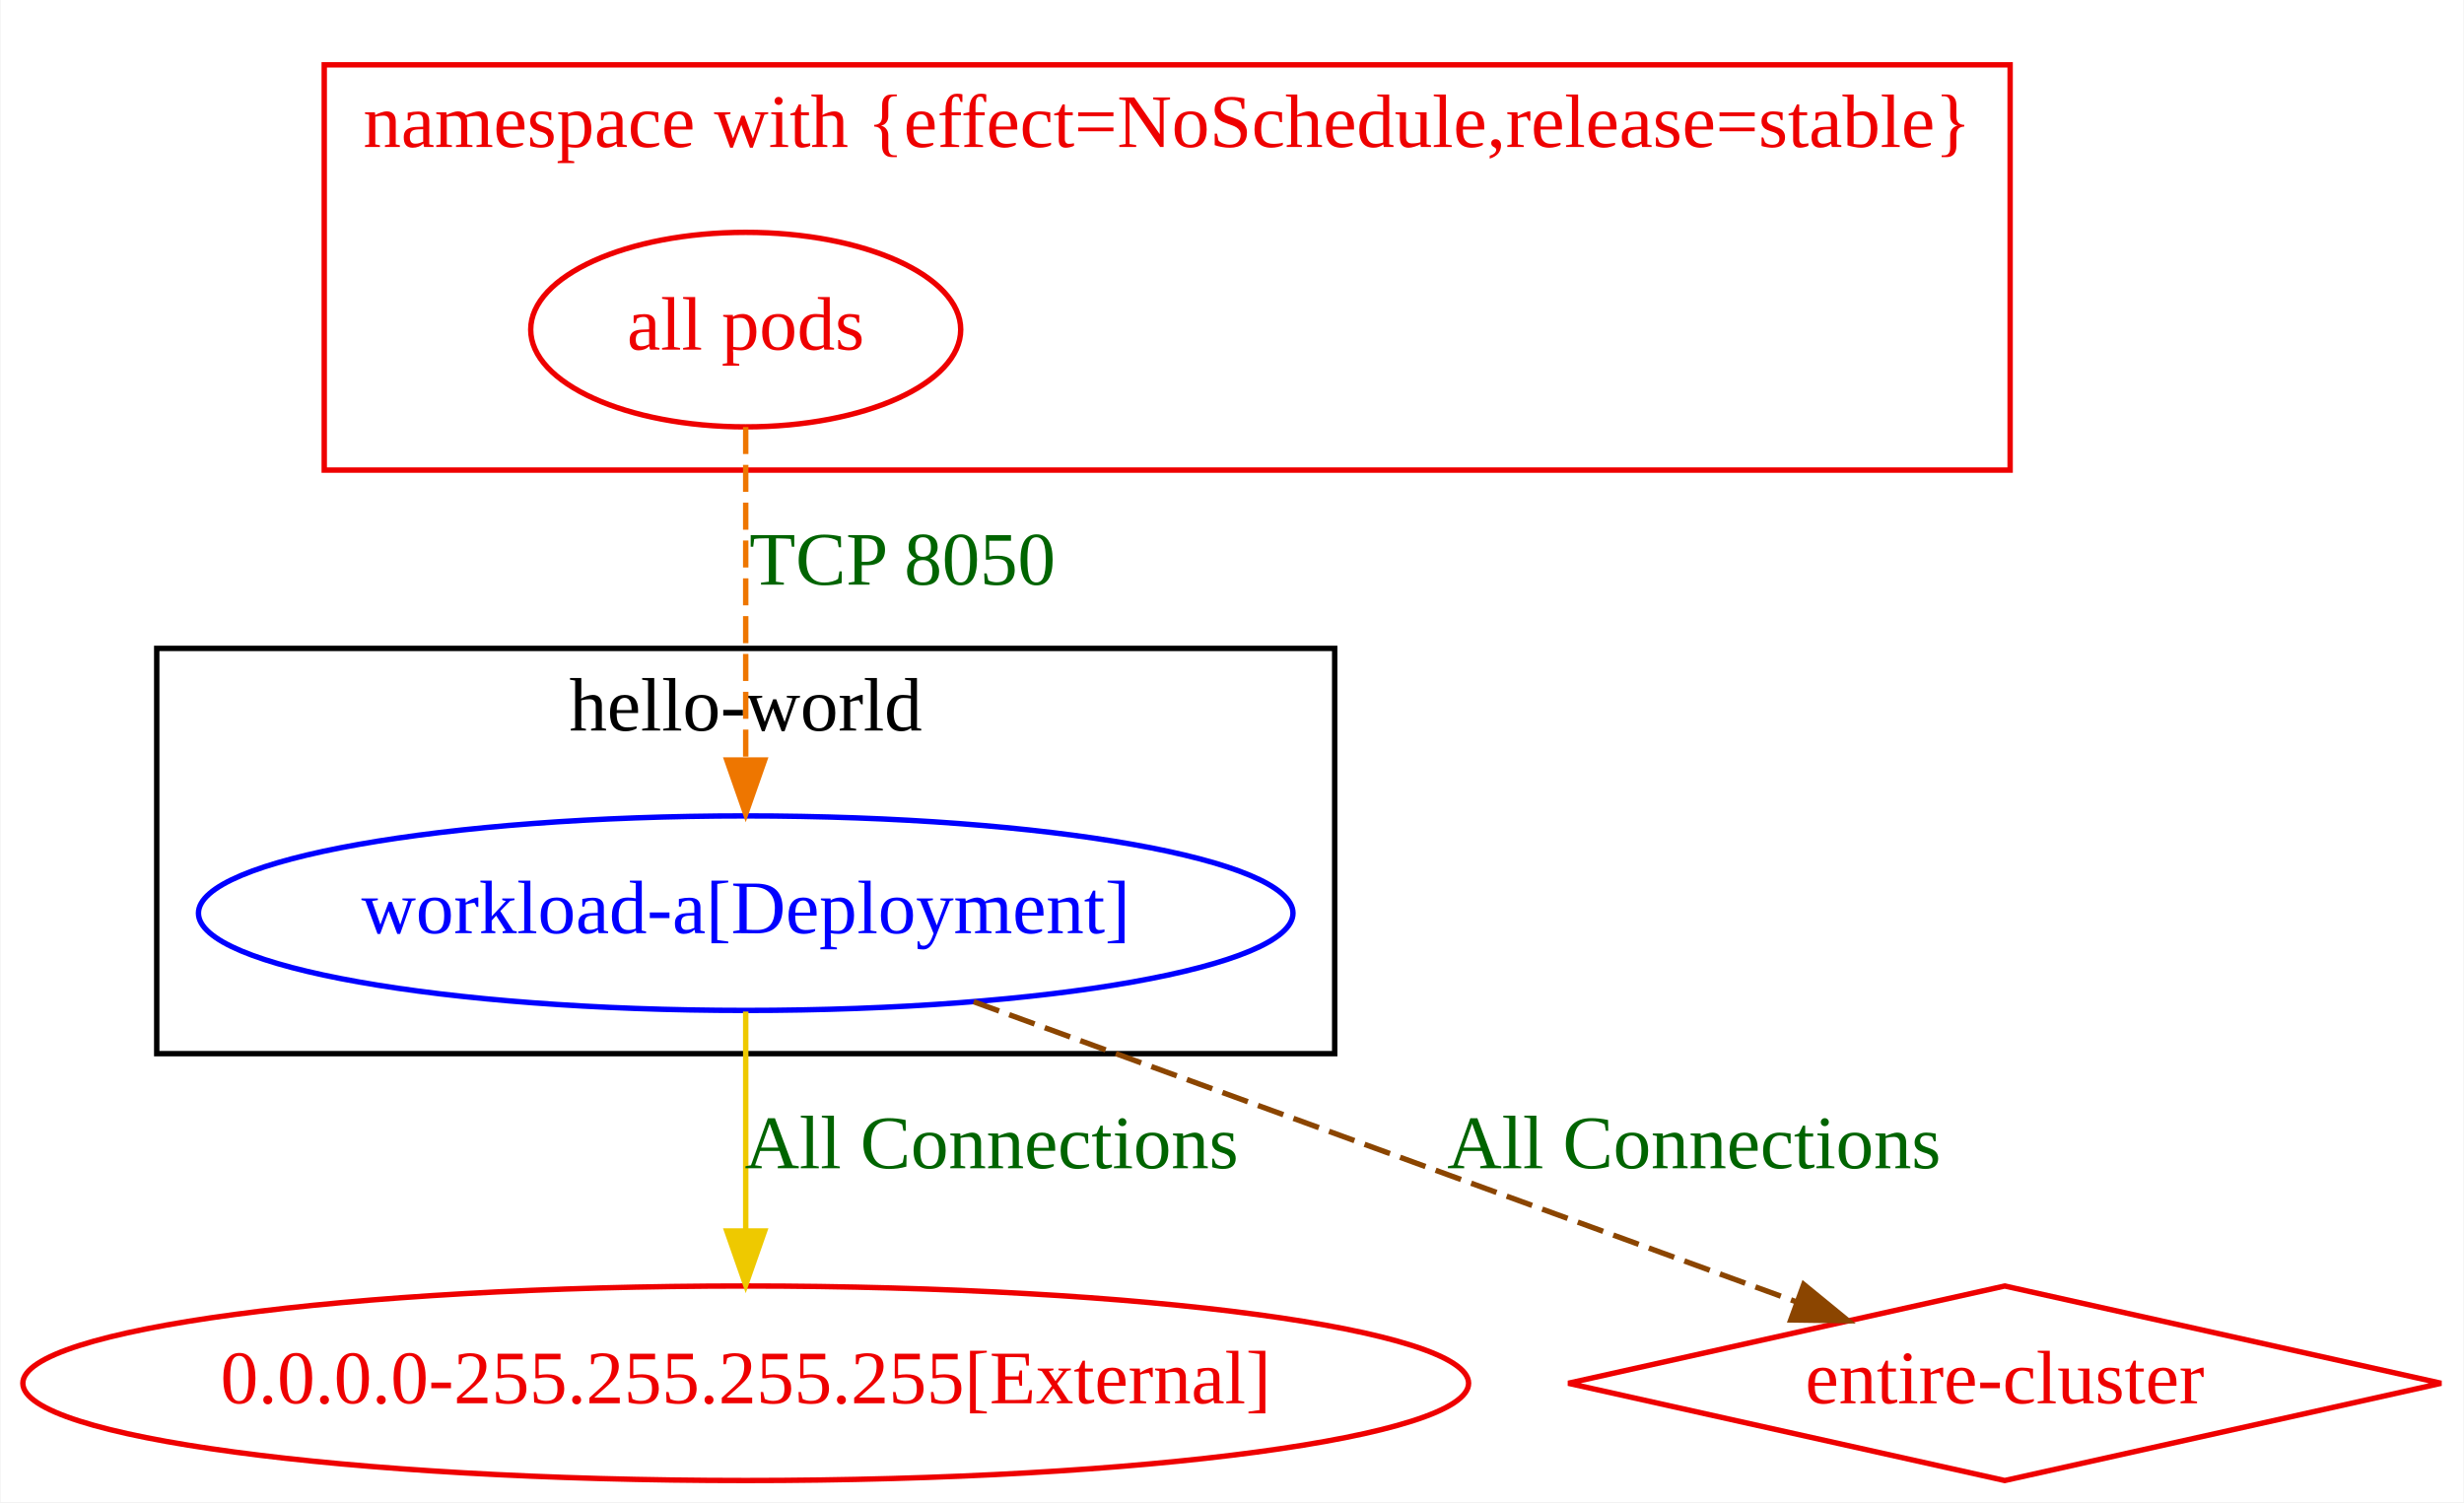
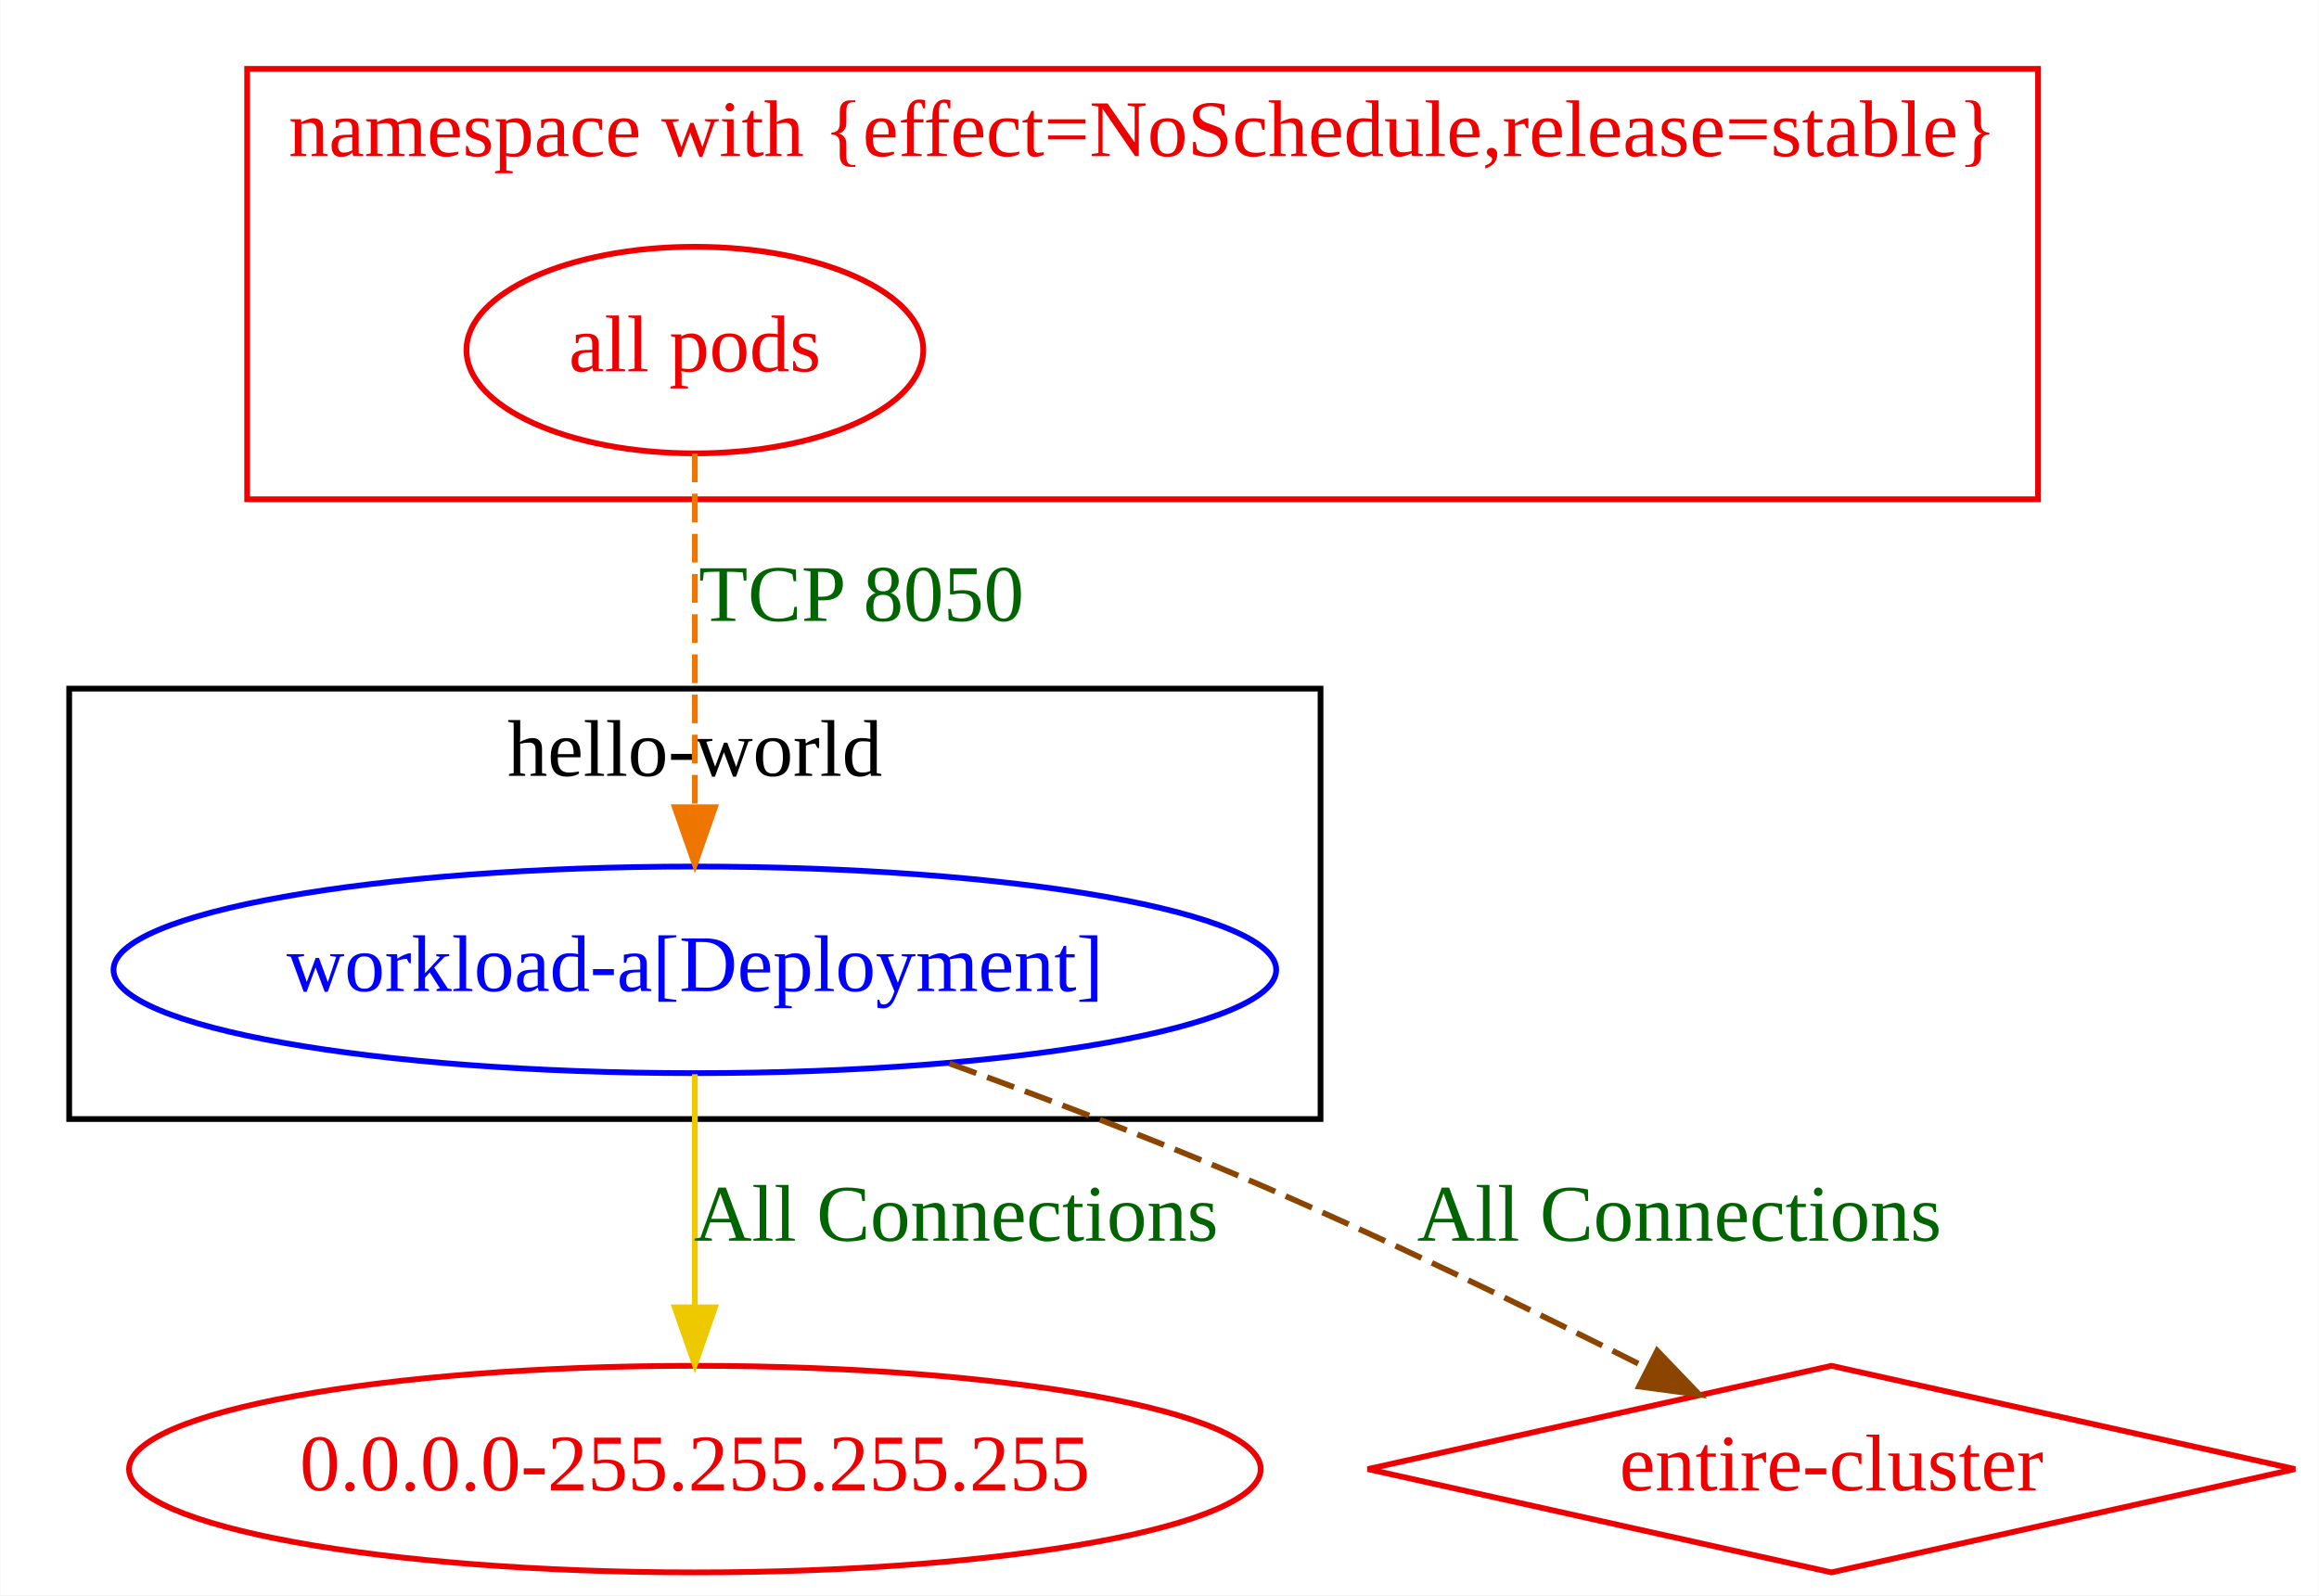
- <svg xmlns="http://www.w3.org/2000/svg" width="456pt" height="278pt" viewBox="0.00 0.00 455.77 278.00">
+ <svg xmlns="http://www.w3.org/2000/svg" width="404pt" height="278pt" viewBox="0.00 0.00 403.89 278.00">
  <g id="graph0" class="graph" transform="scale(1 1) rotate(0) translate(4 274)">
-     <polygon fill="white" stroke="transparent" points="-4,4 -4,-274 451.77,-274 451.77,4 -4,4" />
+     <polygon fill="white" stroke="transparent" points="-4,4 -4,-274 399.89,-274 399.89,4 -4,4" />
+     <g id="clust2" class="cluster">
+       <polygon fill="none" stroke="#ee0000" points="39,-187 39,-262 351,-262 351,-187 39,-187" />
+       <text text-anchor="middle" x="195" y="-246.8" font-family="Times New Roman,serif" font-size="14.00" fill="#ee0000">namespace with {effect=NoSchedule,release=stable}</text>
+     </g>
    <g id="clust1" class="cluster">
-       <polygon fill="none" stroke="black" points="24.89,-79 24.89,-154 242.89,-154 242.89,-79 24.89,-79" />
-       <text text-anchor="middle" x="133.89" y="-138.8" font-family="Times New Roman,serif" font-size="14.00">hello-world</text>
-     </g>
-     <g id="clust2" class="cluster">
-       <polygon fill="none" stroke="#ee0000" points="55.89,-187 55.89,-262 367.89,-262 367.89,-187 55.89,-187" />
-       <text text-anchor="middle" x="211.89" y="-246.8" font-family="Times New Roman,serif" font-size="14.00" fill="#ee0000">namespace with {effect=NoSchedule,release=stable}</text>
+       <polygon fill="none" stroke="black" points="8,-79 8,-154 226,-154 226,-79 8,-79" />
+       <text text-anchor="middle" x="117" y="-138.8" font-family="Times New Roman,serif" font-size="14.00">hello-world</text>
    </g>
    <g id="node1" class="node">
-       <ellipse fill="none" stroke="blue" cx="133.89" cy="-105" rx="101.28" ry="18" />
-       <text text-anchor="middle" x="133.89" y="-101.3" font-family="Times New Roman,serif" font-size="14.00" fill="blue">workload-a[Deployment]</text>
+       <ellipse fill="none" stroke="blue" cx="117" cy="-105" rx="101.28" ry="18" />
+       <text text-anchor="middle" x="117" y="-101.3" font-family="Times New Roman,serif" font-size="14.00" fill="blue">workload-a[Deployment]</text>
    </g>
    <g id="node3" class="node">
-       <ellipse fill="none" stroke="#ee0000" cx="133.89" cy="-18" rx="133.78" ry="18" />
-       <text text-anchor="middle" x="133.89" y="-14.3" font-family="Times New Roman,serif" font-size="14.00" fill="#ee0000">0.0.0.0-255.255.255.255[External]</text>
+       <ellipse fill="none" stroke="#ee0000" cx="117" cy="-18" rx="98.58" ry="18" />
+       <text text-anchor="middle" x="117" y="-14.3" font-family="Times New Roman,serif" font-size="14.00" fill="#ee0000">0.0.0.0-255.255.255.255</text>
    </g>
    <g id="edge2" class="edge">
-       <path fill="none" stroke="#eec900" d="M133.89,-86.8C133.89,-75.16 133.89,-59.55 133.89,-46.24" />
-       <polygon fill="#eec900" stroke="#eec900" points="137.39,-46.18 133.89,-36.18 130.39,-46.18 137.39,-46.18" />
-       <text text-anchor="middle" x="179.39" y="-57.8" font-family="Times New Roman,serif" font-size="14.00" fill="darkgreen">All Connections</text>
+       <path fill="none" stroke="#eec900" d="M117,-86.8C117,-75.16 117,-59.55 117,-46.24" />
+       <polygon fill="#eec900" stroke="#eec900" points="120.5,-46.18 117,-36.18 113.5,-46.18 120.5,-46.18" />
+       <text text-anchor="middle" x="162.5" y="-57.8" font-family="Times New Roman,serif" font-size="14.00" fill="darkgreen">All Connections</text>
    </g>
    <g id="node4" class="node">
-       <polygon fill="none" stroke="#ee0000" points="366.89,-36 286.12,-18 366.89,0 447.66,-18 366.89,-36" />
-       <text text-anchor="middle" x="366.89" y="-14.3" font-family="Times New Roman,serif" font-size="14.00" fill="#ee0000">entire-cluster</text>
+       <polygon fill="none" stroke="#ee0000" points="315,-36 234.23,-18 315,0 395.77,-18 315,-36" />
+       <text text-anchor="middle" x="315" y="-14.3" font-family="Times New Roman,serif" font-size="14.00" fill="#ee0000">entire-cluster</text>
    </g>
    <g id="edge3" class="edge">
-       <path fill="none" stroke="#8b4500" stroke-dasharray="5,2" d="M176.08,-88.61C219.43,-72.8 286.32,-48.39 328.3,-33.08" />
-       <polygon fill="#8b4500" stroke="#8b4500" points="329.69,-36.29 337.89,-29.58 327.29,-29.72 329.69,-36.29" />
-       <text text-anchor="middle" x="309.39" y="-57.8" font-family="Times New Roman,serif" font-size="14.00" fill="darkgreen">All Connections</text>
+       <path fill="none" stroke="#8b4500" stroke-dasharray="5,2" d="M161.34,-88.69C177.43,-82.87 195.67,-75.95 212,-69 236.16,-58.72 262.81,-45.73 282.94,-35.58" />
+       <polygon fill="#8b4500" stroke="#8b4500" points="284.65,-38.63 291.99,-30.98 281.48,-32.39 284.65,-38.63" />
+       <text text-anchor="middle" x="288.5" y="-57.8" font-family="Times New Roman,serif" font-size="14.00" fill="darkgreen">All Connections</text>
    </g>
    <g id="node2" class="node">
-       <ellipse fill="none" stroke="#ee0000" cx="133.89" cy="-213" rx="39.79" ry="18" />
-       <text text-anchor="middle" x="133.89" y="-209.3" font-family="Times New Roman,serif" font-size="14.00" fill="#ee0000">all pods</text>
+       <ellipse fill="none" stroke="#ee0000" cx="117" cy="-213" rx="39.79" ry="18" />
+       <text text-anchor="middle" x="117" y="-209.3" font-family="Times New Roman,serif" font-size="14.00" fill="#ee0000">all pods</text>
    </g>
    <g id="edge1" class="edge">
-       <path fill="none" stroke="#ee7600" stroke-dasharray="5,2" d="M133.89,-194.97C133.89,-178.38 133.89,-152.88 133.89,-133.43" />
-       <polygon fill="#ee7600" stroke="#ee7600" points="137.39,-133.34 133.89,-123.34 130.39,-133.34 137.39,-133.34" />
-       <text text-anchor="middle" x="162.89" y="-165.8" font-family="Times New Roman,serif" font-size="14.00" fill="darkgreen">TCP 8050</text>
+       <path fill="none" stroke="#ee7600" stroke-dasharray="5,2" d="M117,-194.97C117,-178.38 117,-152.88 117,-133.43" />
+       <polygon fill="#ee7600" stroke="#ee7600" points="120.5,-133.34 117,-123.34 113.5,-133.34 120.5,-133.34" />
+       <text text-anchor="middle" x="146" y="-165.8" font-family="Times New Roman,serif" font-size="14.00" fill="darkgreen">TCP 8050</text>
    </g>
  </g>
</svg>
